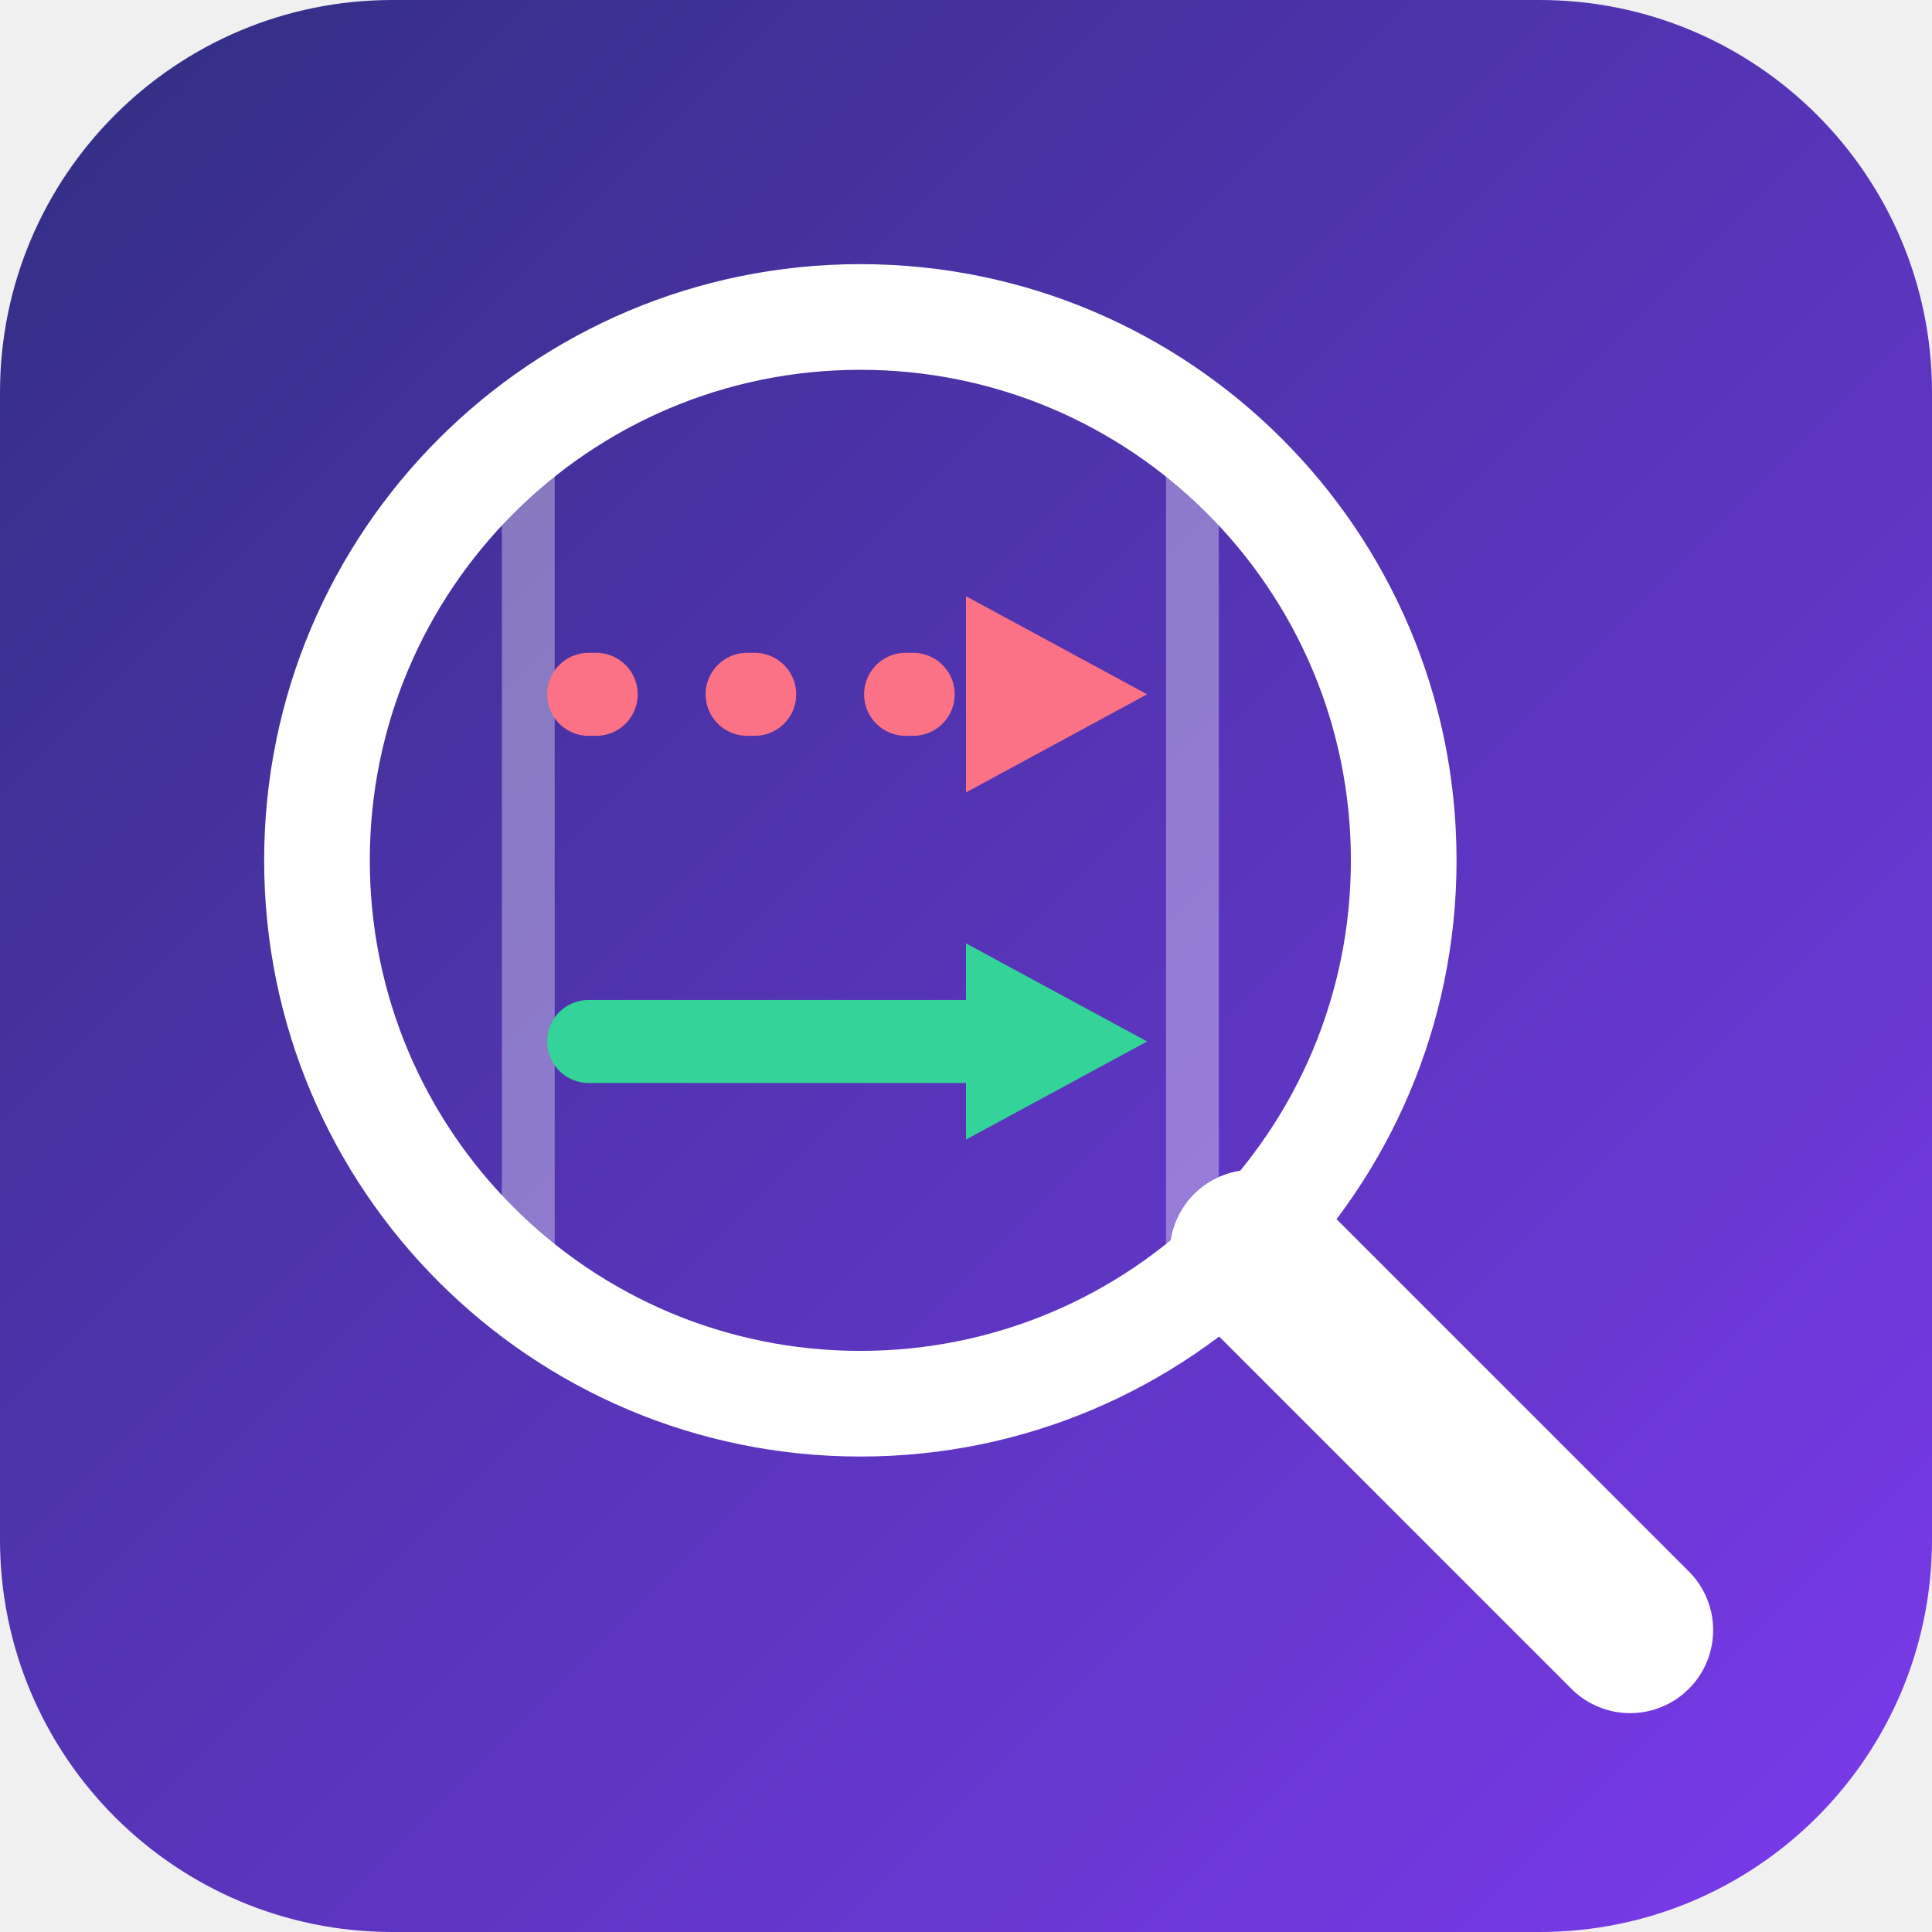
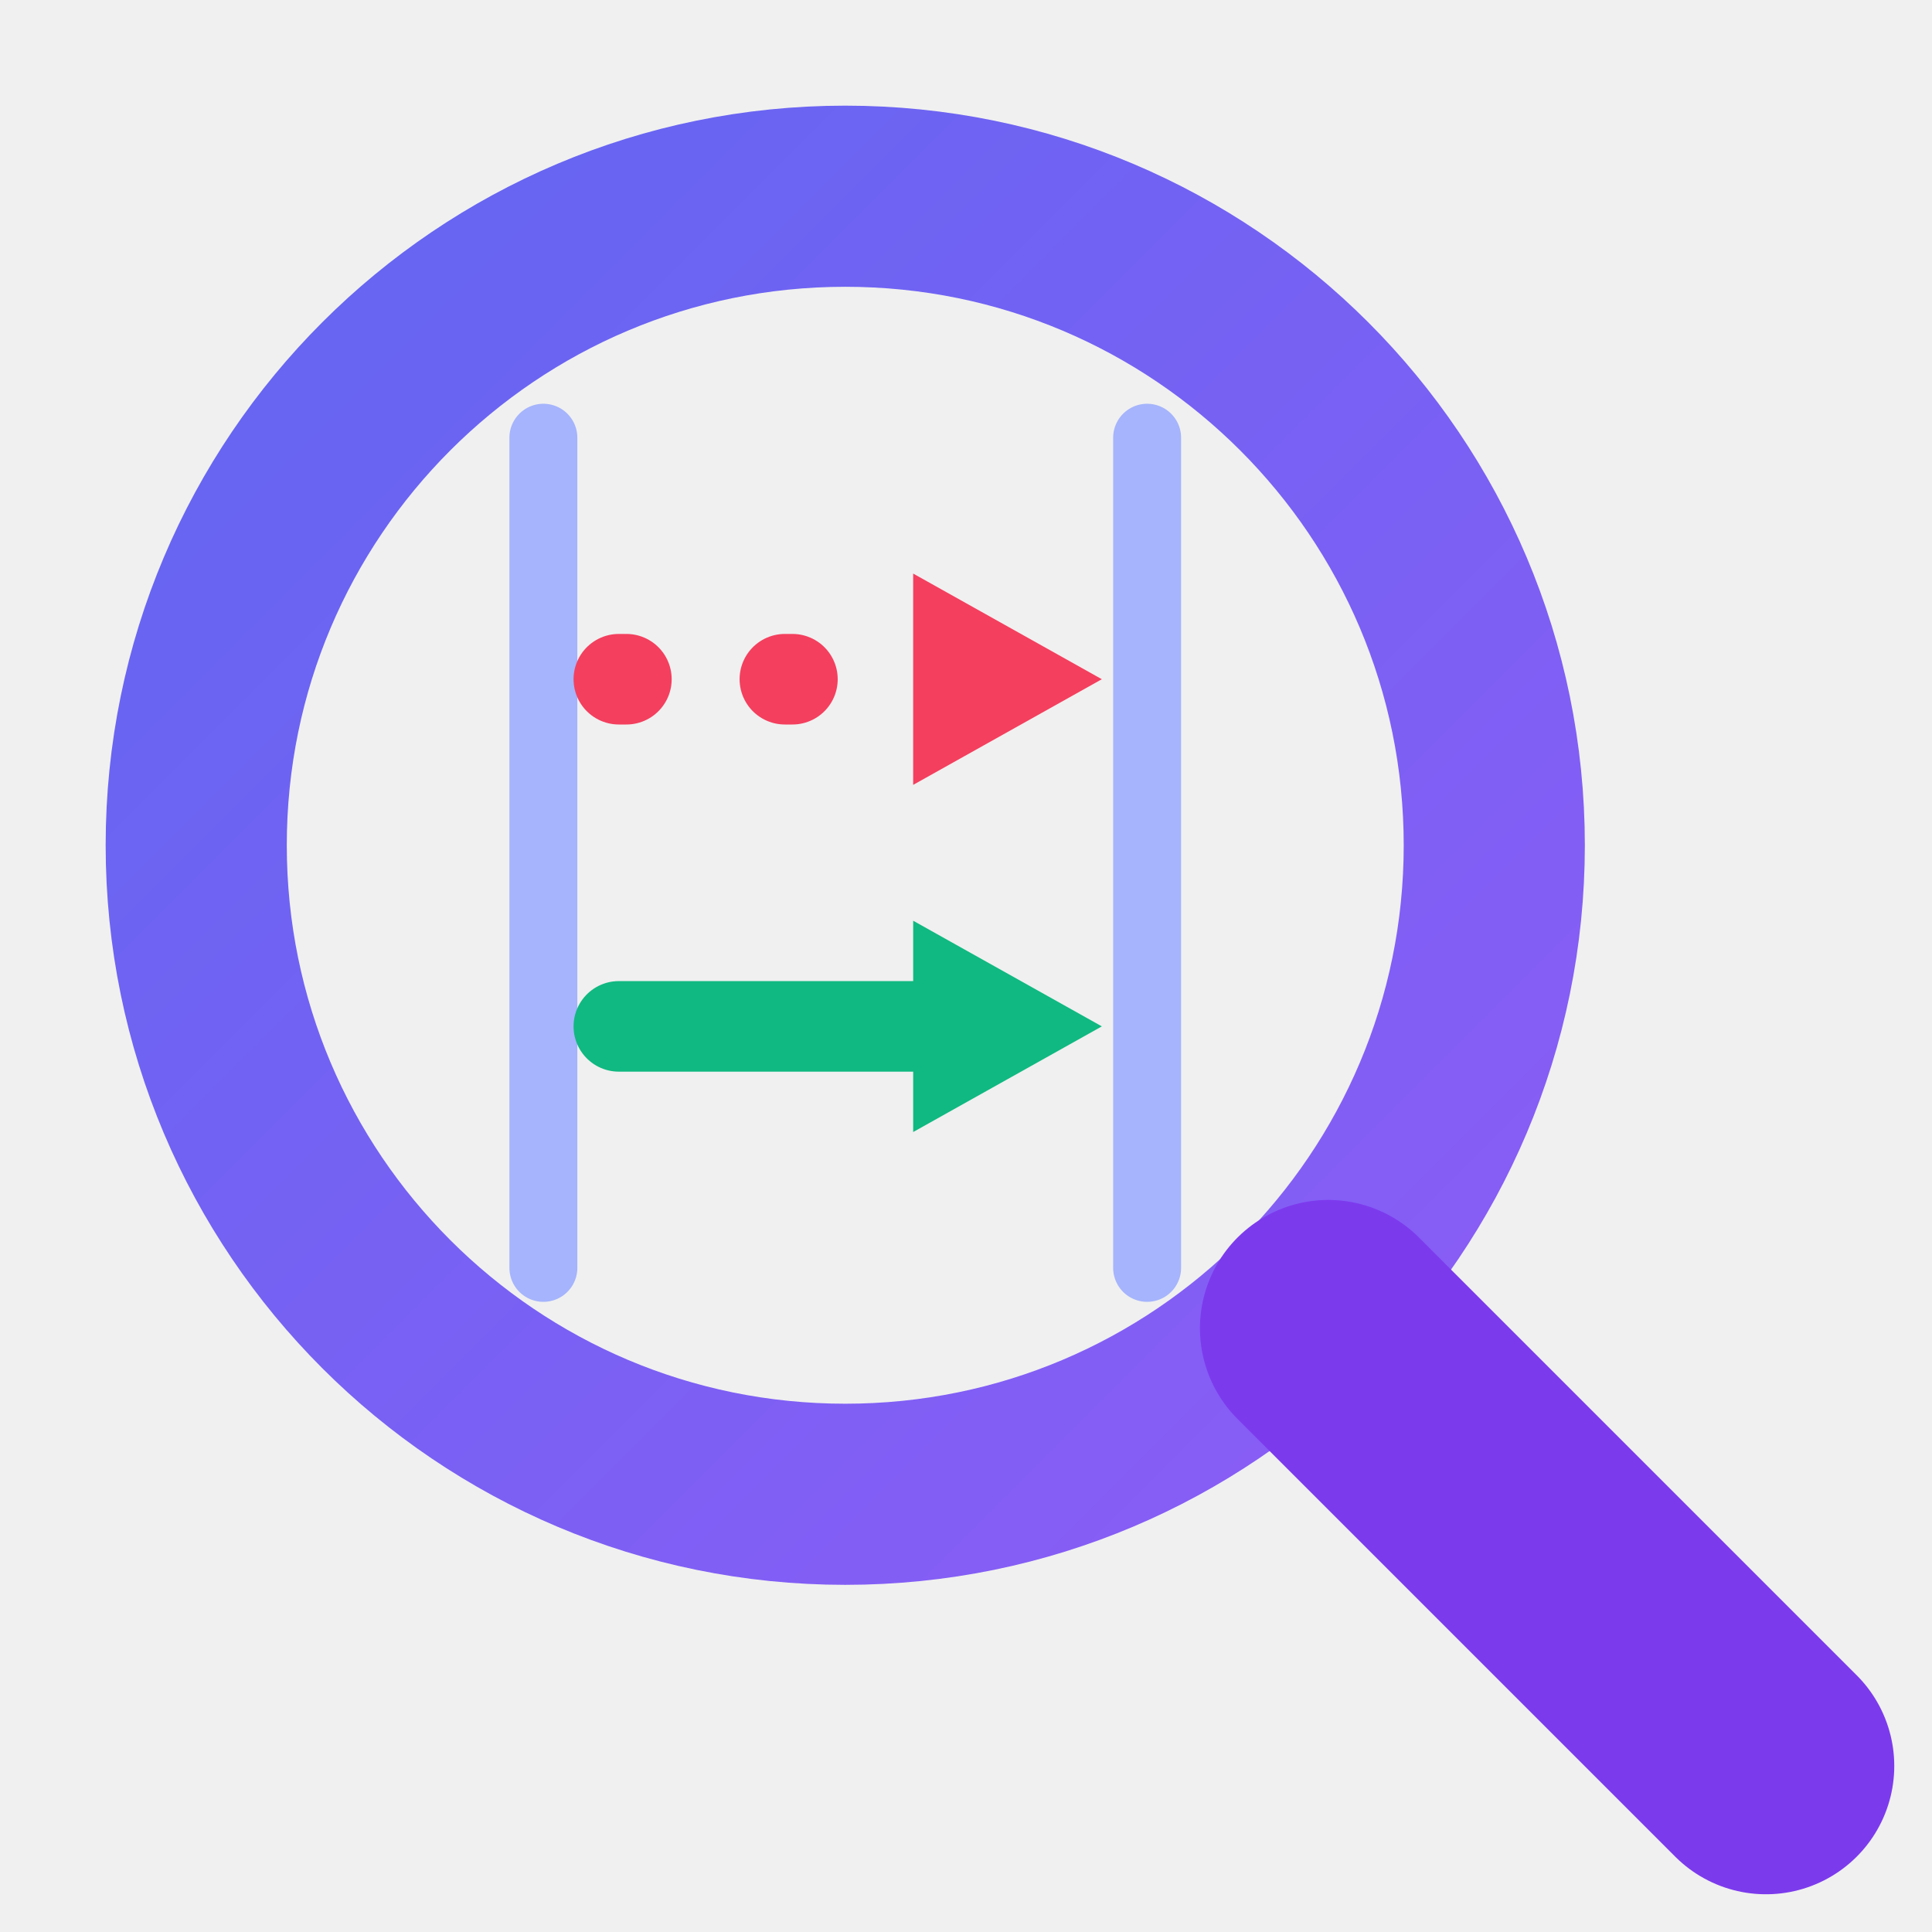
<svg xmlns="http://www.w3.org/2000/svg" width="256" height="256" viewBox="0 0 256 256">
  <defs>
-     <linearGradient id="bg" x1="0" y1="0" x2="1" y2="1">
-       <stop offset="0" stop-color="#312e81" />
-       <stop offset="1" stop-color="#7c3aed" />
+     <linearGradient id="lens" x1="0" y1="0" x2="1" y2="1">
+       <stop offset="0" stop-color="#6366f1" />
+       <stop offset="1" stop-color="#8b5cf6" />
    </linearGradient>
  </defs>
-   <rect width="256" height="256" rx="52" fill="url(#bg)" />
-   <line x1="70" y1="62" x2="70" y2="170" stroke="#ffffff" stroke-opacity="0.35" stroke-width="7" stroke-linecap="round" />
-   <line x1="158" y1="62" x2="158" y2="170" stroke="#ffffff" stroke-opacity="0.35" stroke-width="7" stroke-linecap="round" />
-   <line x1="78" y1="92" x2="132" y2="92" stroke="#fb7185" stroke-width="11" stroke-linecap="round" stroke-dasharray="1 20" />
-   <polygon points="152,92 128,79 128,105" fill="#fb7185" />
-   <line x1="78" y1="138" x2="130" y2="138" stroke="#34d399" stroke-width="11" stroke-linecap="round" />
-   <polygon points="152,138 128,125 128,151" fill="#34d399" />
-   <circle cx="114" cy="114" r="72" fill="none" stroke="#ffffff" stroke-width="14" />
-   <line x1="166" y1="166" x2="216" y2="216" stroke="#ffffff" stroke-width="22" stroke-linecap="round" />
+   <line x1="72" y1="58" x2="72" y2="168" stroke="#a5b4fc" stroke-width="9" stroke-linecap="round" />
+   <line x1="152" y1="58" x2="152" y2="168" stroke="#a5b4fc" stroke-width="9" stroke-linecap="round" />
+   <line x1="82" y1="90" x2="124" y2="90" stroke="#f43f5e" stroke-width="12" stroke-linecap="round" stroke-dasharray="1 21" />
+   <polygon points="146,90 121,76 121,104" fill="#f43f5e" />
+   <line x1="82" y1="136" x2="122" y2="136" stroke="#10b981" stroke-width="12" stroke-linecap="round" />
+   <polygon points="146,136 121,122 121,150" fill="#10b981" />
+   <circle cx="112" cy="112" r="86" fill="none" stroke="url(#lens)" stroke-width="24" />
+   <line x1="176" y1="176" x2="234" y2="234" stroke="#7c3aed" stroke-width="34" stroke-linecap="round" />
</svg>
